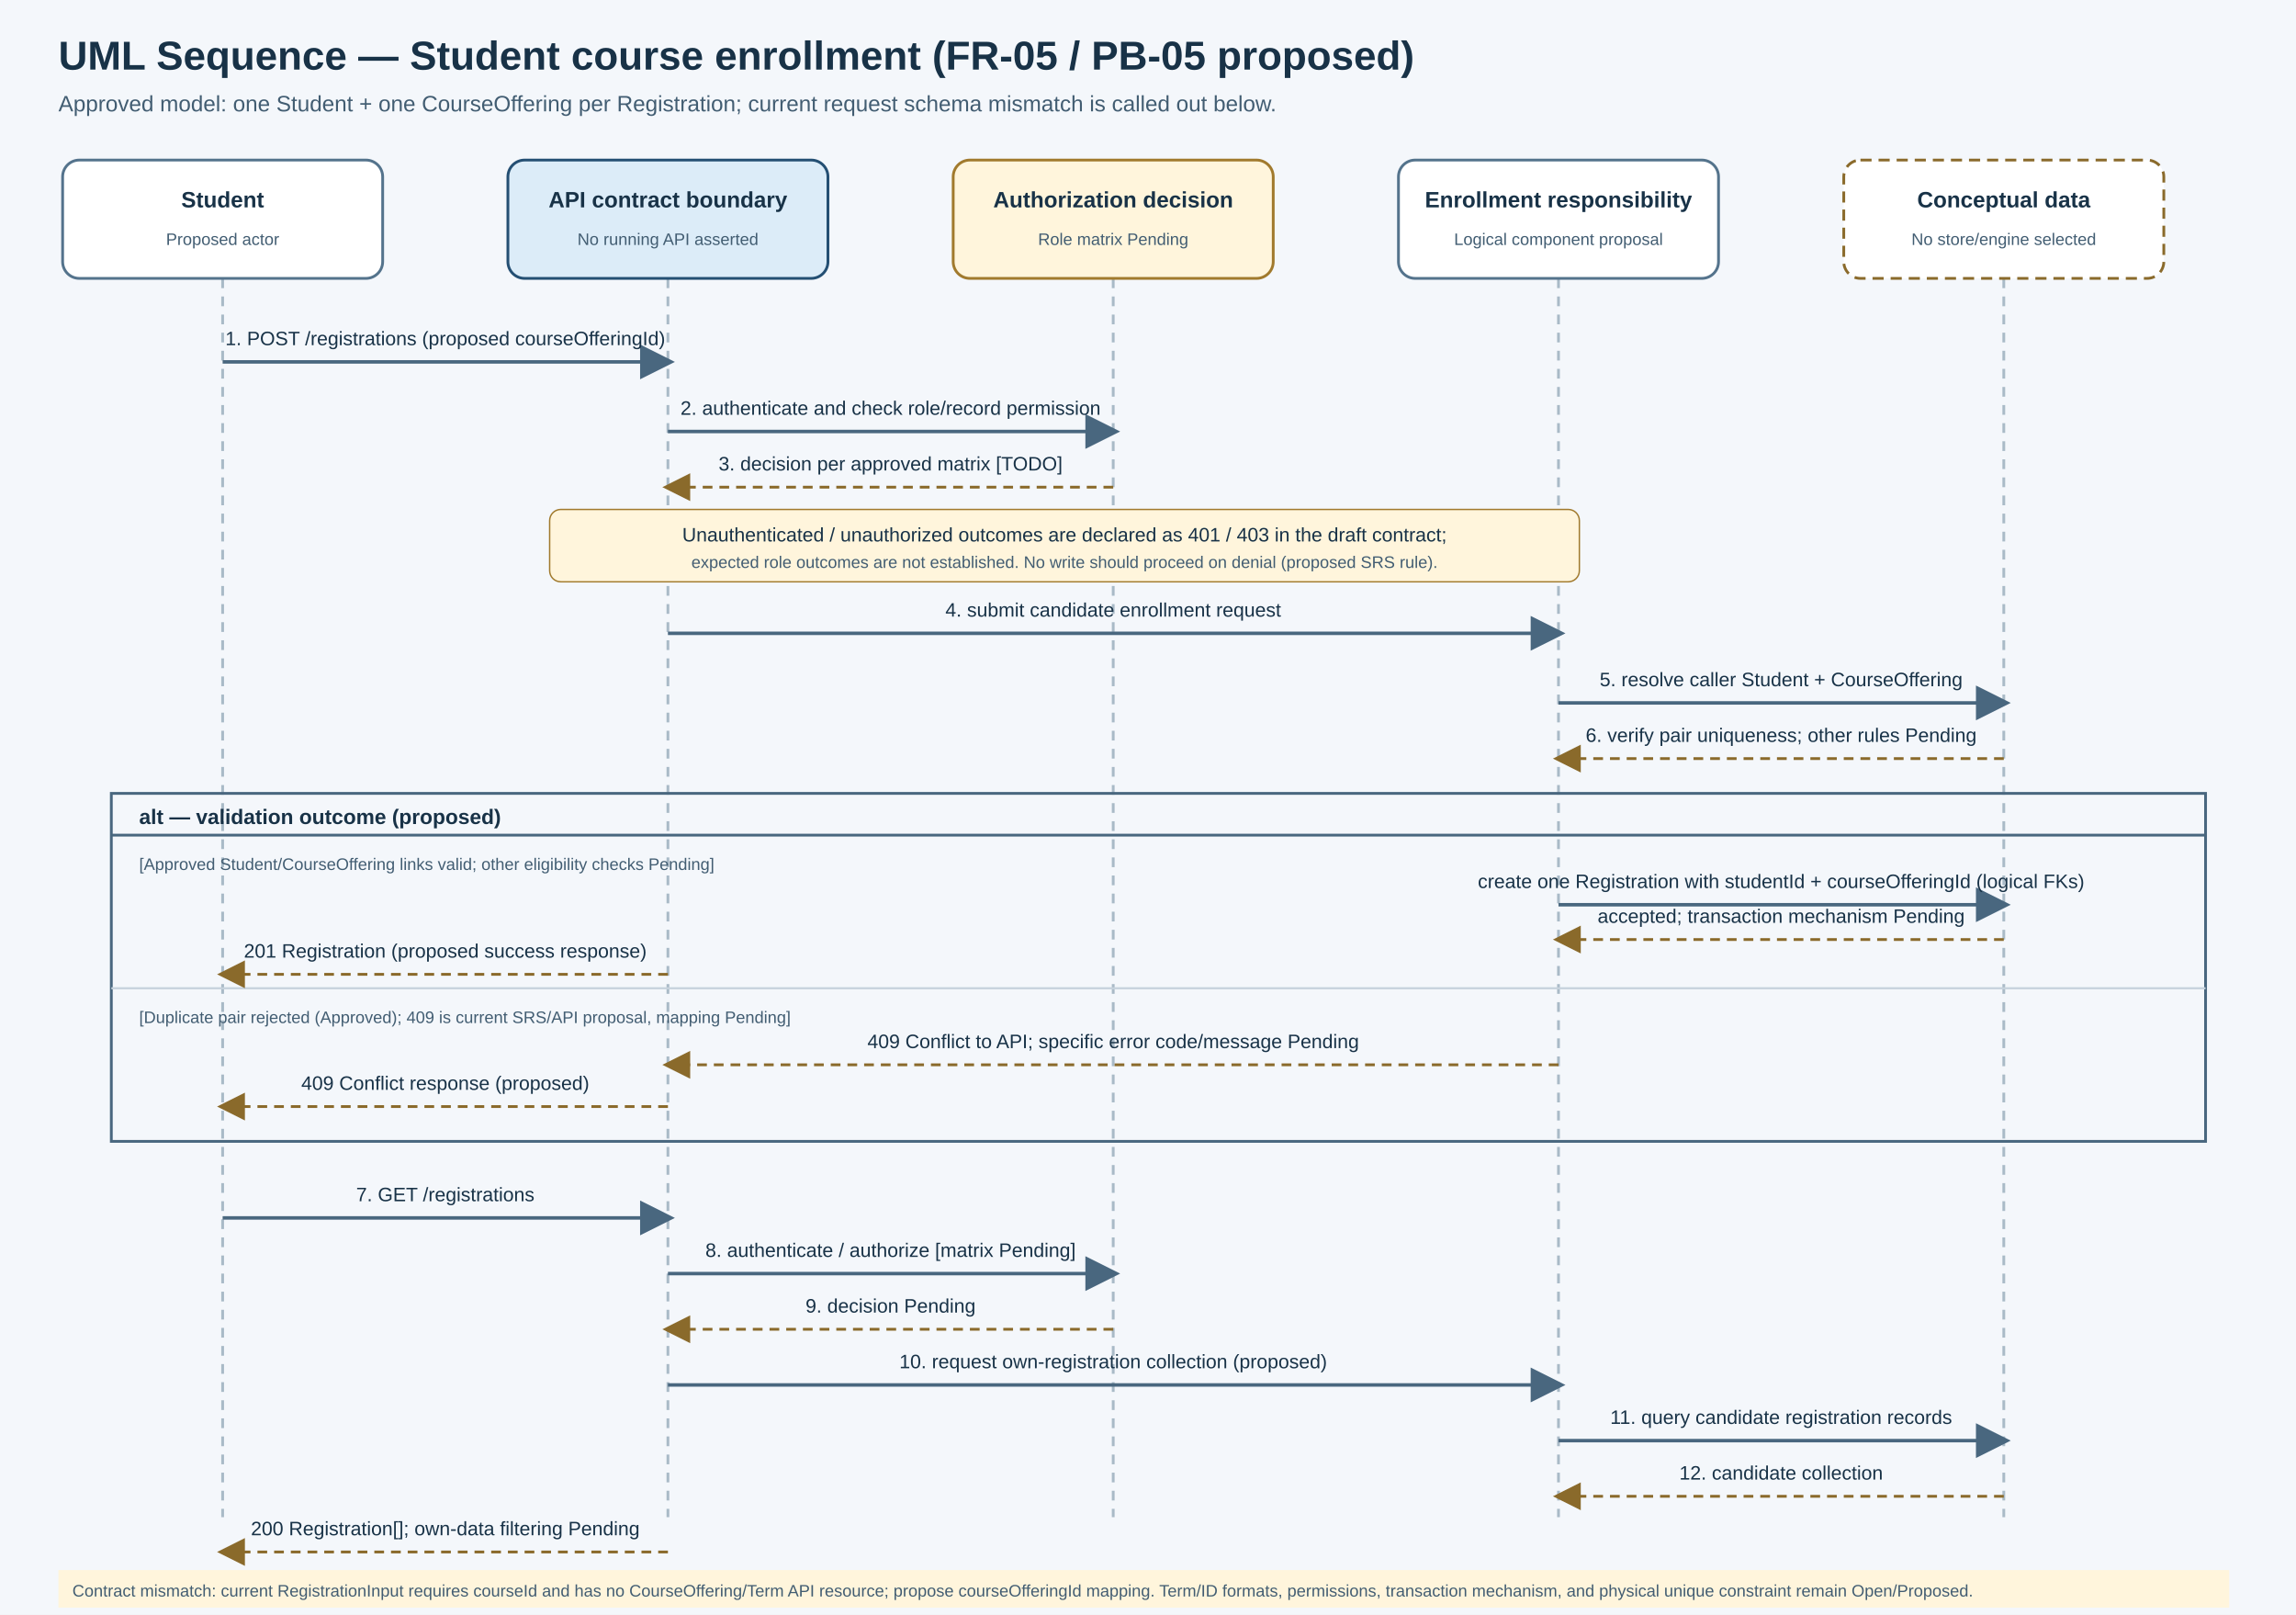
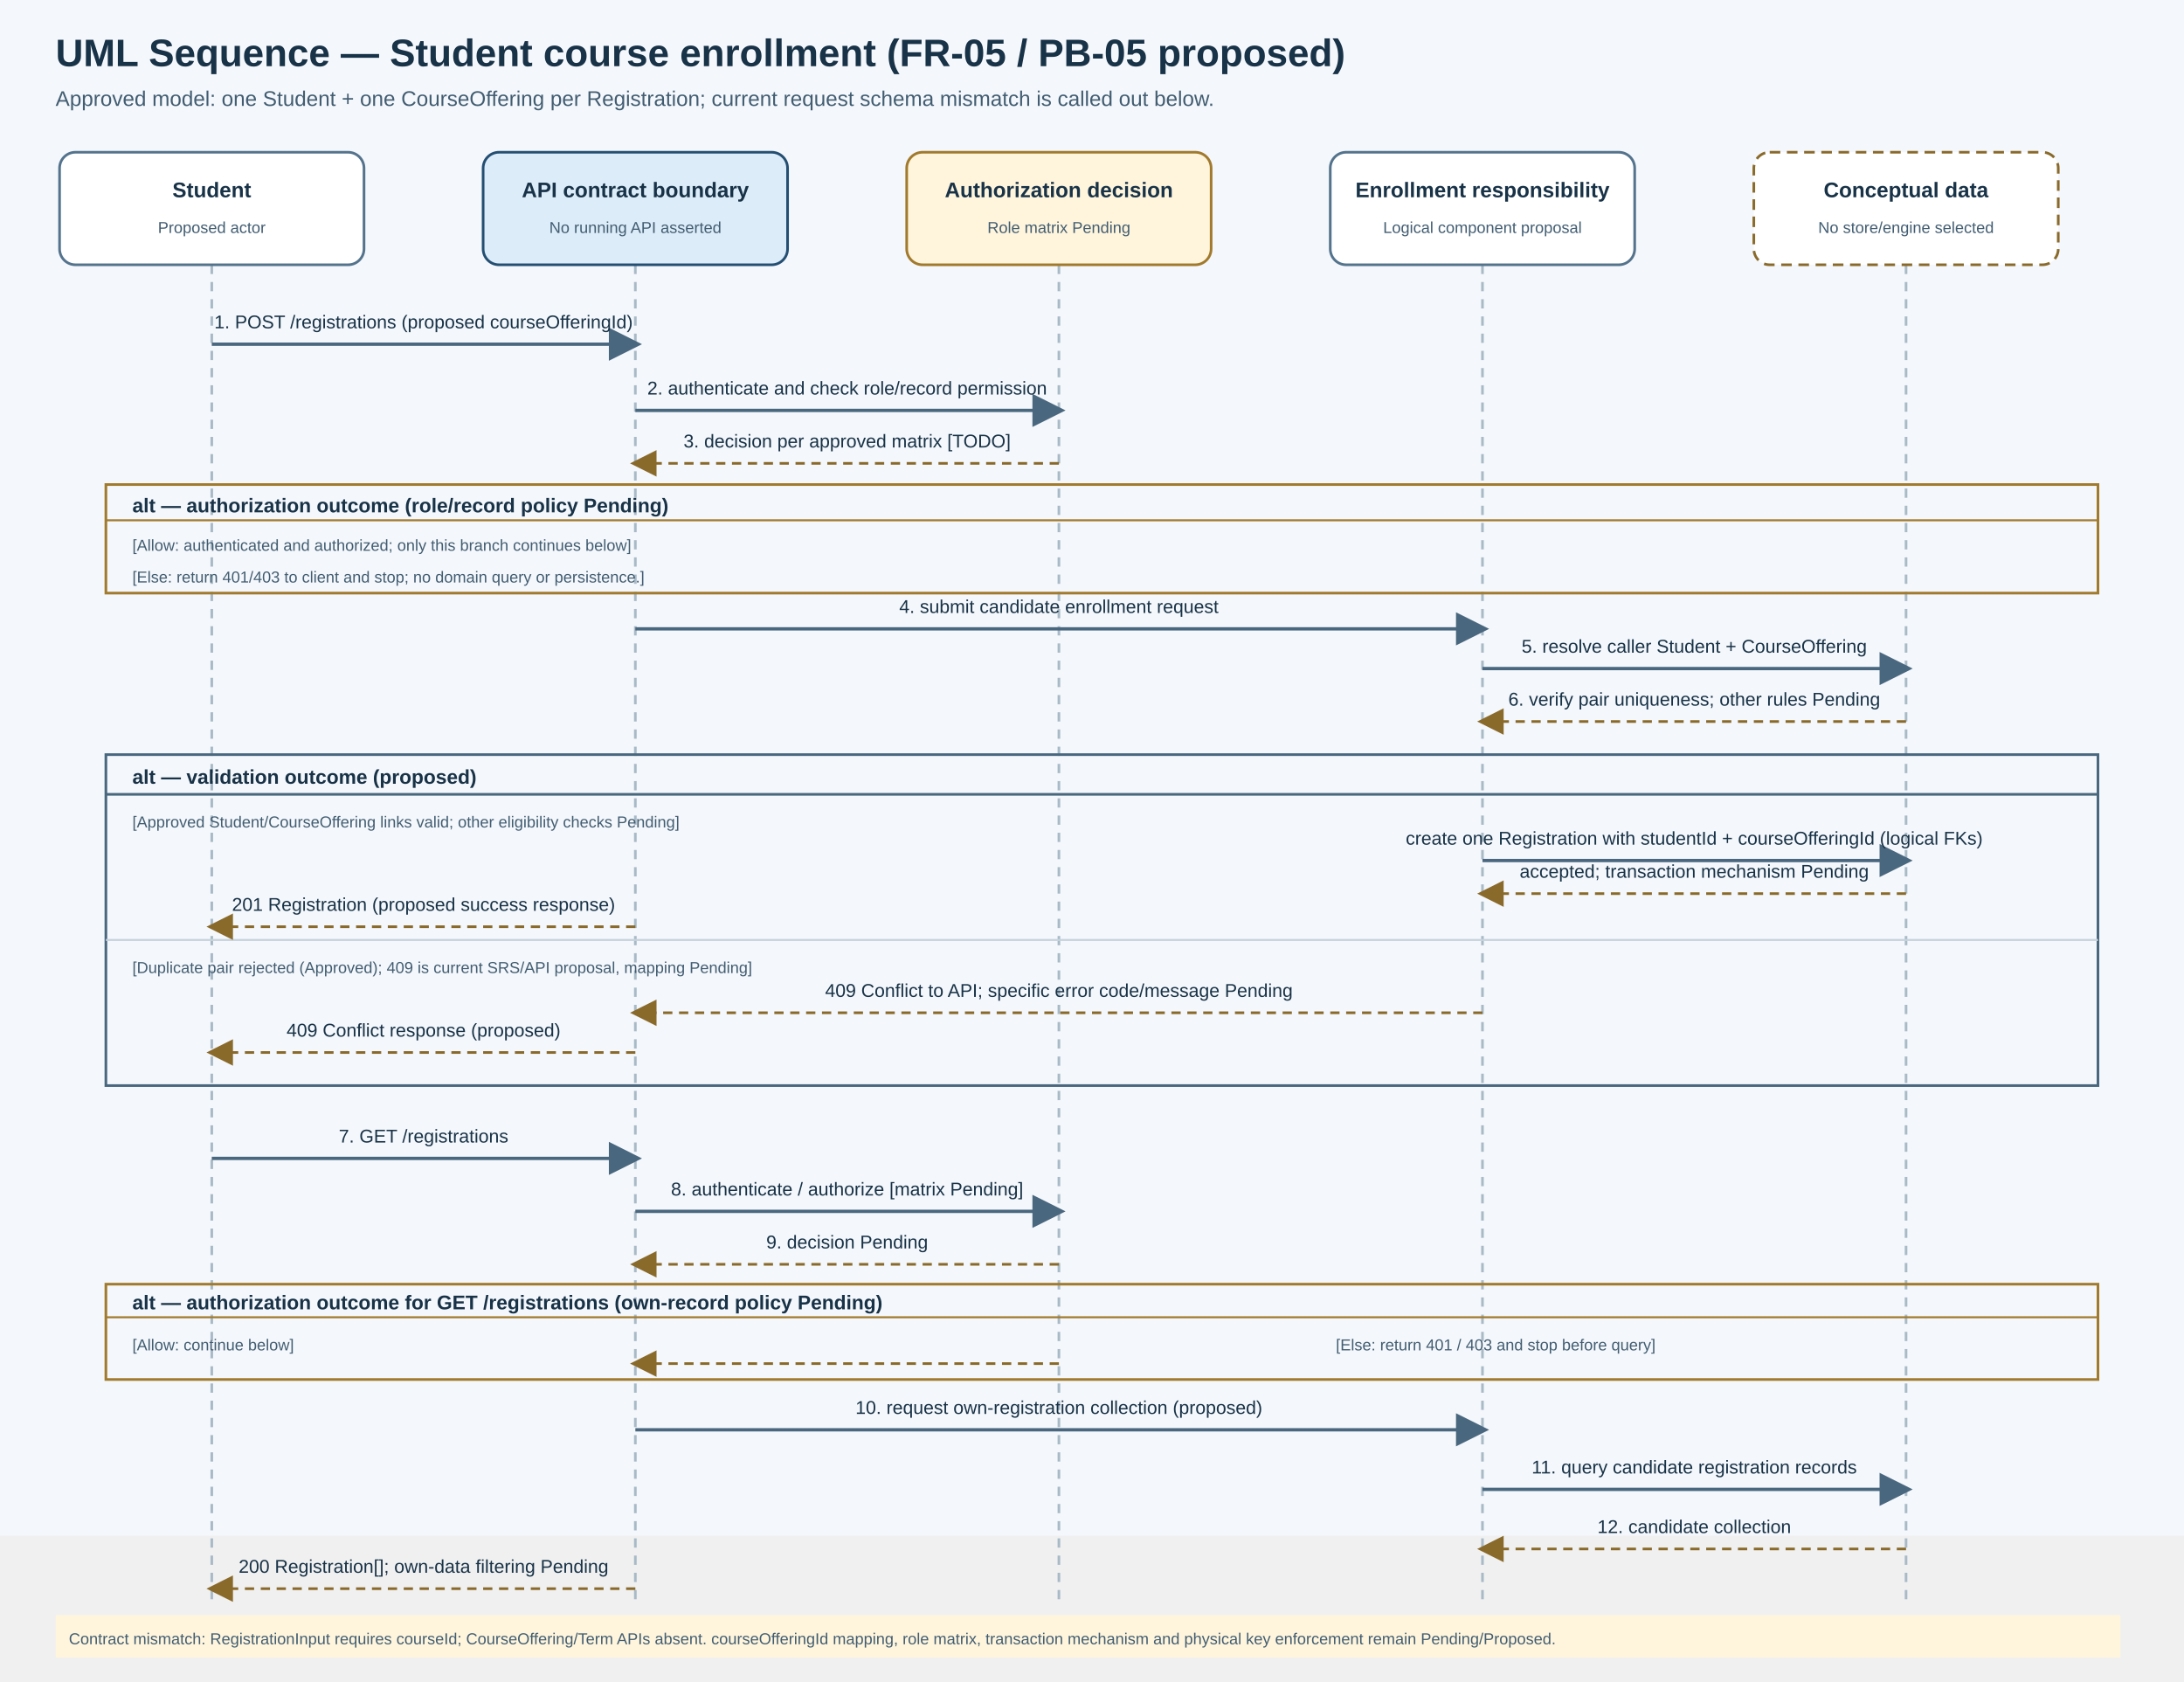
- <svg xmlns="http://www.w3.org/2000/svg" width="1650" height="1160" viewBox="0 0 1650 1160" role="img" aria-labelledby="title description">
+ <svg xmlns="http://www.w3.org/2000/svg" width="1650" height="1270" viewBox="0 0 1650 1270" role="img" aria-labelledby="title description">
  <defs>
    <marker id="msg" markerWidth="10" markerHeight="10" refX="8" refY="5" orient="auto">
      <path d="M0,0 L10,5 L0,10 z" fill="#49677f" />
    </marker>
    <marker id="reply" markerWidth="10" markerHeight="10" refX="8" refY="5" orient="auto">
      <path d="M0,0 L10,5 L0,10 z" fill="#8a6a2b" />
    </marker>
    <style>
      text { font-family: Arial, Helvetica, sans-serif; fill: #183247; }
      .title { font-size: 29px; font-weight: 700; }
      .subtitle { font-size: 16px; fill: #425d72; }
      .part { font-size: 16px; font-weight: 700; }
      .msg { font-size: 14px; }
      .note { font-size: 14px; }
      .frame { font-size: 15px; font-weight: 700; }
      .small { font-size: 12px; fill: #425d72; }
    </style>
  </defs>
  <rect width="1650" height="1160" fill="#f4f7fb" />
  <text class="title" x="42" y="50">UML Sequence — Student course enrollment (FR-05 / PB-05 proposed)</text>
  <text class="subtitle" x="42" y="80">Approved model: one Student + one CourseOffering per Registration; current request schema mismatch is called out below.</text>
  <g stroke="#a9bac7" stroke-width="2" stroke-dasharray="7 6">
-     <path d="M160 200 V1090" />
-     <path d="M480 200 V1090" />
-     <path d="M800 200 V1090" />
-     <path d="M1120 200 V1090" />
-     <path d="M1440 200 V1090" />
+     <path d="M160 200 V1210" />
+     <path d="M480 200 V1210" />
+     <path d="M800 200 V1210" />
+     <path d="M1120 200 V1210" />
+     <path d="M1440 200 V1210" />
  </g>
  <g>
    <rect x="45" y="115" width="230" height="85" rx="12" fill="#ffffff" stroke="#54738c" stroke-width="2" />
    <text class="part" x="160" y="149" text-anchor="middle">Student</text>
    <text class="small" x="160" y="176" text-anchor="middle">Proposed actor</text>
    <rect x="365" y="115" width="230" height="85" rx="12" fill="#dcecf8" stroke="#244f73" stroke-width="2" />
    <text class="part" x="480" y="149" text-anchor="middle">API contract boundary</text>
    <text class="small" x="480" y="176" text-anchor="middle">No running API asserted</text>
    <rect x="685" y="115" width="230" height="85" rx="12" fill="#fff5dc" stroke="#a17a2d" stroke-width="2" />
    <text class="part" x="800" y="149" text-anchor="middle">Authorization decision</text>
    <text class="small" x="800" y="176" text-anchor="middle">Role matrix Pending</text>
    <rect x="1005" y="115" width="230" height="85" rx="12" fill="#ffffff" stroke="#54738c" stroke-width="2" />
    <text class="part" x="1120" y="149" text-anchor="middle">Enrollment responsibility</text>
    <text class="small" x="1120" y="176" text-anchor="middle">Logical component proposal</text>
    <rect x="1325" y="115" width="230" height="85" rx="12" fill="#ffffff" stroke="#8a6a2b" stroke-width="2" stroke-dasharray="8 5" />
    <text class="part" x="1440" y="149" text-anchor="middle">Conceptual data</text>
    <text class="small" x="1440" y="176" text-anchor="middle">No store/engine selected</text>
  </g>
  <path d="M160 260 H480" stroke="#49677f" stroke-width="2.5" marker-end="url(#msg)" />
  <text class="msg" x="320" y="248" text-anchor="middle">1. POST /registrations (proposed courseOfferingId)</text>
  <path d="M480 310 H800" stroke="#49677f" stroke-width="2.5" marker-end="url(#msg)" />
  <text class="msg" x="640" y="298" text-anchor="middle">2. authenticate and check role/record permission</text>
  <path d="M800 350 H480" stroke="#8a6a2b" stroke-width="2" stroke-dasharray="7 5" marker-end="url(#reply)" />
  <text class="msg" x="640" y="338" text-anchor="middle">3. decision per approved matrix [TODO]</text>
-   <rect x="395" y="366" width="740" height="52" rx="8" fill="#fff5dc" stroke="#a17a2d" />
-   <text class="note" x="765" y="389" text-anchor="middle">Unauthenticated / unauthorized outcomes are declared as 401 / 403 in the draft contract;</text>
-   <text class="small" x="765" y="408" text-anchor="middle">expected role outcomes are not established. No write should proceed on denial (proposed SRS rule).</text>
-   <path d="M480 455 H1120" stroke="#49677f" stroke-width="2.5" marker-end="url(#msg)" />
-   <text class="msg" x="800" y="443" text-anchor="middle">4. submit candidate enrollment request</text>
+   <rect x="80" y="366" width="1505" height="82" fill="none" stroke="#a17a2d" stroke-width="2" />
+   <path d="M80 393 H1585" stroke="#a17a2d" stroke-width="1.5" />
+   <text class="frame" x="100" y="387">alt — authorization outcome (role/record policy Pending)</text>
+   <text class="small" x="100" y="416">[Allow: authenticated and authorized; only this branch continues below]</text>
+   <text class="small" x="100" y="440">[Else: return 401/403 to client and stop; no domain query or persistence.]</text>
+   <path d="M480 475 H1120" stroke="#49677f" stroke-width="2.5" marker-end="url(#msg)" />
+   <text class="msg" x="800" y="463" text-anchor="middle">4. submit candidate enrollment request</text>
  <path d="M1120 505 H1440" stroke="#49677f" stroke-width="2.5" marker-end="url(#msg)" />
  <text class="msg" x="1280" y="493" text-anchor="middle">5. resolve caller Student + CourseOffering</text>
  <path d="M1440 545 H1120" stroke="#8a6a2b" stroke-width="2" stroke-dasharray="7 5" marker-end="url(#reply)" />
  <text class="msg" x="1280" y="533" text-anchor="middle">6. verify pair uniqueness; other rules Pending</text>
  <rect x="80" y="570" width="1505" height="250" fill="none" stroke="#49677f" stroke-width="2" />
  <path d="M80 600 H1585" stroke="#49677f" stroke-width="2" />
  <text class="frame" x="100" y="592">alt — validation outcome (proposed)</text>
  <text class="small" x="100" y="625">[Approved Student/CourseOffering links valid; other eligibility checks Pending]</text>
  <path d="M1120 650 H1440" stroke="#49677f" stroke-width="2.5" marker-end="url(#msg)" />
  <text class="msg" x="1280" y="638" text-anchor="middle">create one Registration with studentId + courseOfferingId (logical FKs)</text>
  <path d="M1440 675 H1120" stroke="#8a6a2b" stroke-width="2" stroke-dasharray="7 5" marker-end="url(#reply)" />
  <text class="msg" x="1280" y="663" text-anchor="middle">accepted; transaction mechanism Pending</text>
  <path d="M80 710 H1585" stroke="#c6d2dc" stroke-width="1.5" />
  <text class="small" x="100" y="735">[Duplicate pair rejected (Approved); 409 is current SRS/API proposal, mapping Pending]</text>
  <path d="M1120 765 H480" stroke="#8a6a2b" stroke-width="2" stroke-dasharray="7 5" marker-end="url(#reply)" />
  <text class="msg" x="800" y="753" text-anchor="middle">409 Conflict to API; specific error code/message Pending</text>
  <path d="M480 795 H160" stroke="#8a6a2b" stroke-width="2" stroke-dasharray="7 5" marker-end="url(#reply)" />
  <text class="msg" x="320" y="783" text-anchor="middle">409 Conflict response (proposed)</text>
  <path d="M480 700 H160" stroke="#8a6a2b" stroke-width="2" stroke-dasharray="7 5" marker-end="url(#reply)" />
  <text class="msg" x="320" y="688" text-anchor="middle">201 Registration (proposed success response)</text>
  <path d="M160 875 H480" stroke="#49677f" stroke-width="2.5" marker-end="url(#msg)" />
  <text class="msg" x="320" y="863" text-anchor="middle">7. GET /registrations</text>
  <path d="M480 915 H800" stroke="#49677f" stroke-width="2.5" marker-end="url(#msg)" />
  <text class="msg" x="640" y="903" text-anchor="middle">8. authenticate / authorize [matrix Pending]</text>
  <path d="M800 955 H480" stroke="#8a6a2b" stroke-width="2" stroke-dasharray="7 5" marker-end="url(#reply)" />
  <text class="msg" x="640" y="943" text-anchor="middle">9. decision Pending</text>
-   <path d="M480 995 H1120" stroke="#49677f" stroke-width="2.5" marker-end="url(#msg)" />
-   <text class="msg" x="800" y="983" text-anchor="middle">10. request own-registration collection (proposed)</text>
-   <path d="M1120 1035 H1440" stroke="#49677f" stroke-width="2.5" marker-end="url(#msg)" />
-   <text class="msg" x="1280" y="1023" text-anchor="middle">11. query candidate registration records</text>
-   <path d="M1440 1075 H1120" stroke="#8a6a2b" stroke-width="2" stroke-dasharray="7 5" marker-end="url(#reply)" />
-   <text class="msg" x="1280" y="1063" text-anchor="middle">12. candidate collection</text>
-   <path d="M480 1115 H160" stroke="#8a6a2b" stroke-width="2" stroke-dasharray="7 5" marker-end="url(#reply)" />
-   <text class="msg" x="320" y="1103" text-anchor="middle">200 Registration[]; own-data filtering Pending</text>
-   <rect x="42" y="1128" width="1560" height="27" fill="#fff5dc" />
-   <text class="small" x="52" y="1147">Contract mismatch: current RegistrationInput requires courseId and has no CourseOffering/Term API resource; propose courseOfferingId mapping. Term/ID formats, permissions, transaction mechanism, and physical unique constraint remain Open/Proposed.</text>
+   <rect x="80" y="970" width="1505" height="72" fill="none" stroke="#a17a2d" stroke-width="2" />
+   <path d="M80 995 H1585" stroke="#a17a2d" stroke-width="1.5" />
+   <text class="frame" x="100" y="989">alt — authorization outcome for GET /registrations (own-record policy Pending)</text>
+   <text class="small" x="100" y="1020">[Allow: continue below]</text>
+   <path d="M800 1030 H480" stroke="#8a6a2b" stroke-width="2" stroke-dasharray="7 5" marker-end="url(#reply)" />
+   <text class="small" x="1130" y="1020" text-anchor="middle">[Else: return 401 / 403 and stop before query]</text>
+   <path d="M480 1080 H1120" stroke="#49677f" stroke-width="2.5" marker-end="url(#msg)" />
+   <text class="msg" x="800" y="1068" text-anchor="middle">10. request own-registration collection (proposed)</text>
+   <path d="M1120 1125 H1440" stroke="#49677f" stroke-width="2.5" marker-end="url(#msg)" />
+   <text class="msg" x="1280" y="1113" text-anchor="middle">11. query candidate registration records</text>
+   <path d="M1440 1170 H1120" stroke="#8a6a2b" stroke-width="2" stroke-dasharray="7 5" marker-end="url(#reply)" />
+   <text class="msg" x="1280" y="1158" text-anchor="middle">12. candidate collection</text>
+   <path d="M480 1200 H160" stroke="#8a6a2b" stroke-width="2" stroke-dasharray="7 5" marker-end="url(#reply)" />
+   <text class="msg" x="320" y="1188" text-anchor="middle">200 Registration[]; own-data filtering Pending</text>
+   <rect x="42" y="1220" width="1560" height="32" fill="#fff5dc" />
+   <text class="small" x="52" y="1242">Contract mismatch: RegistrationInput requires courseId; CourseOffering/Term APIs absent. courseOfferingId mapping, role matrix, transaction mechanism and physical key enforcement remain Pending/Proposed.</text>
</svg>
